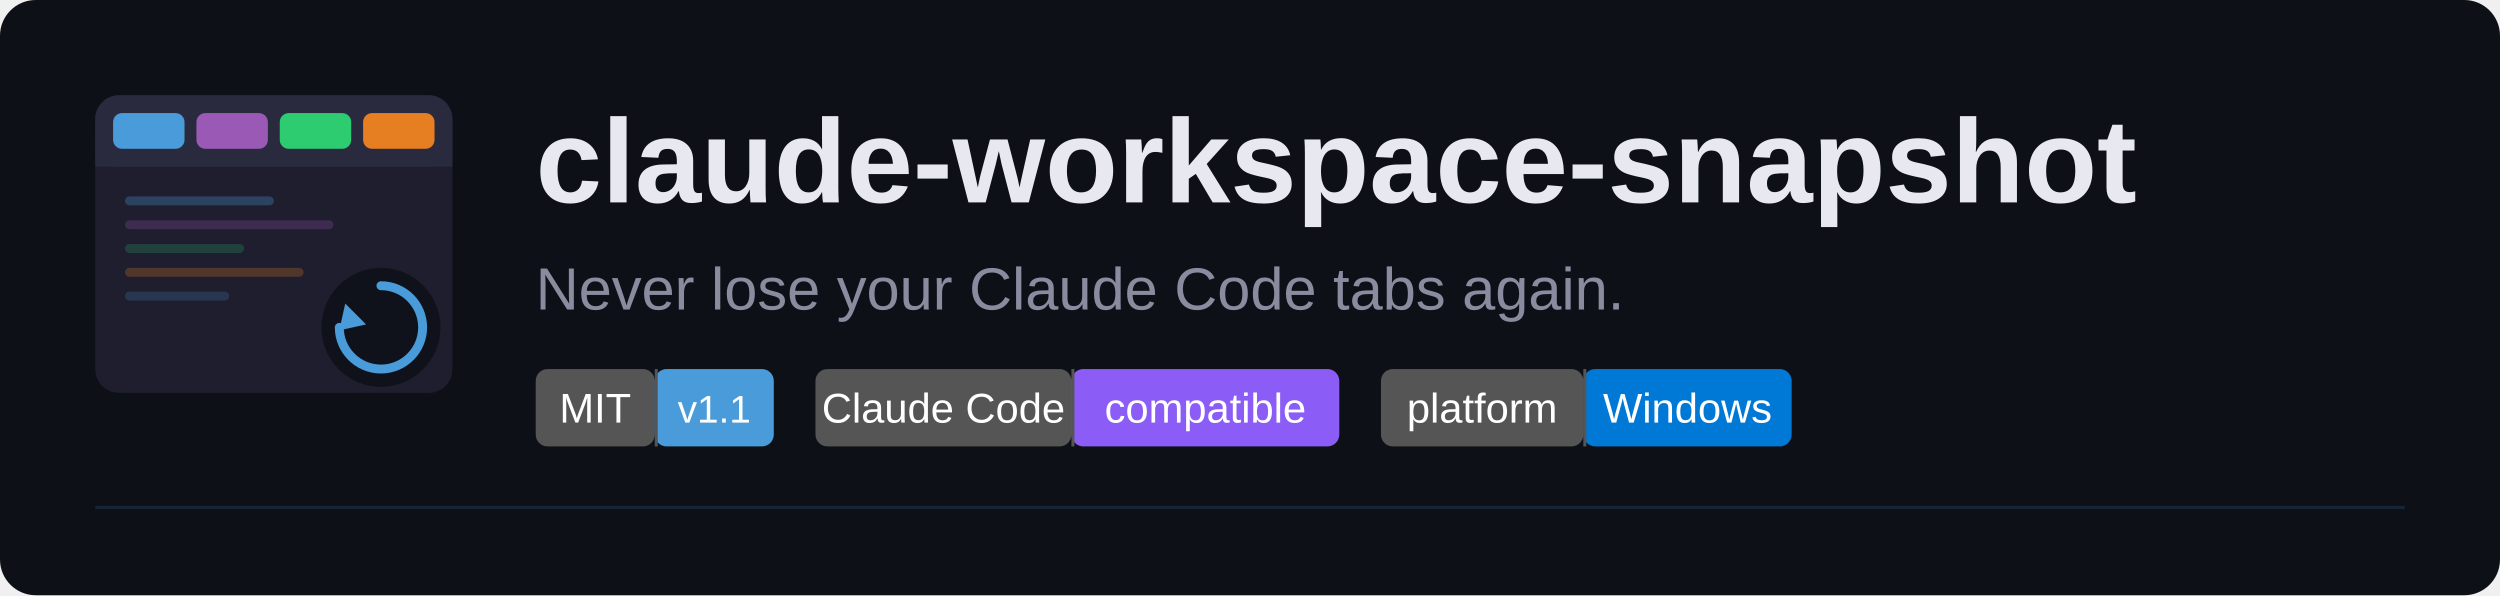
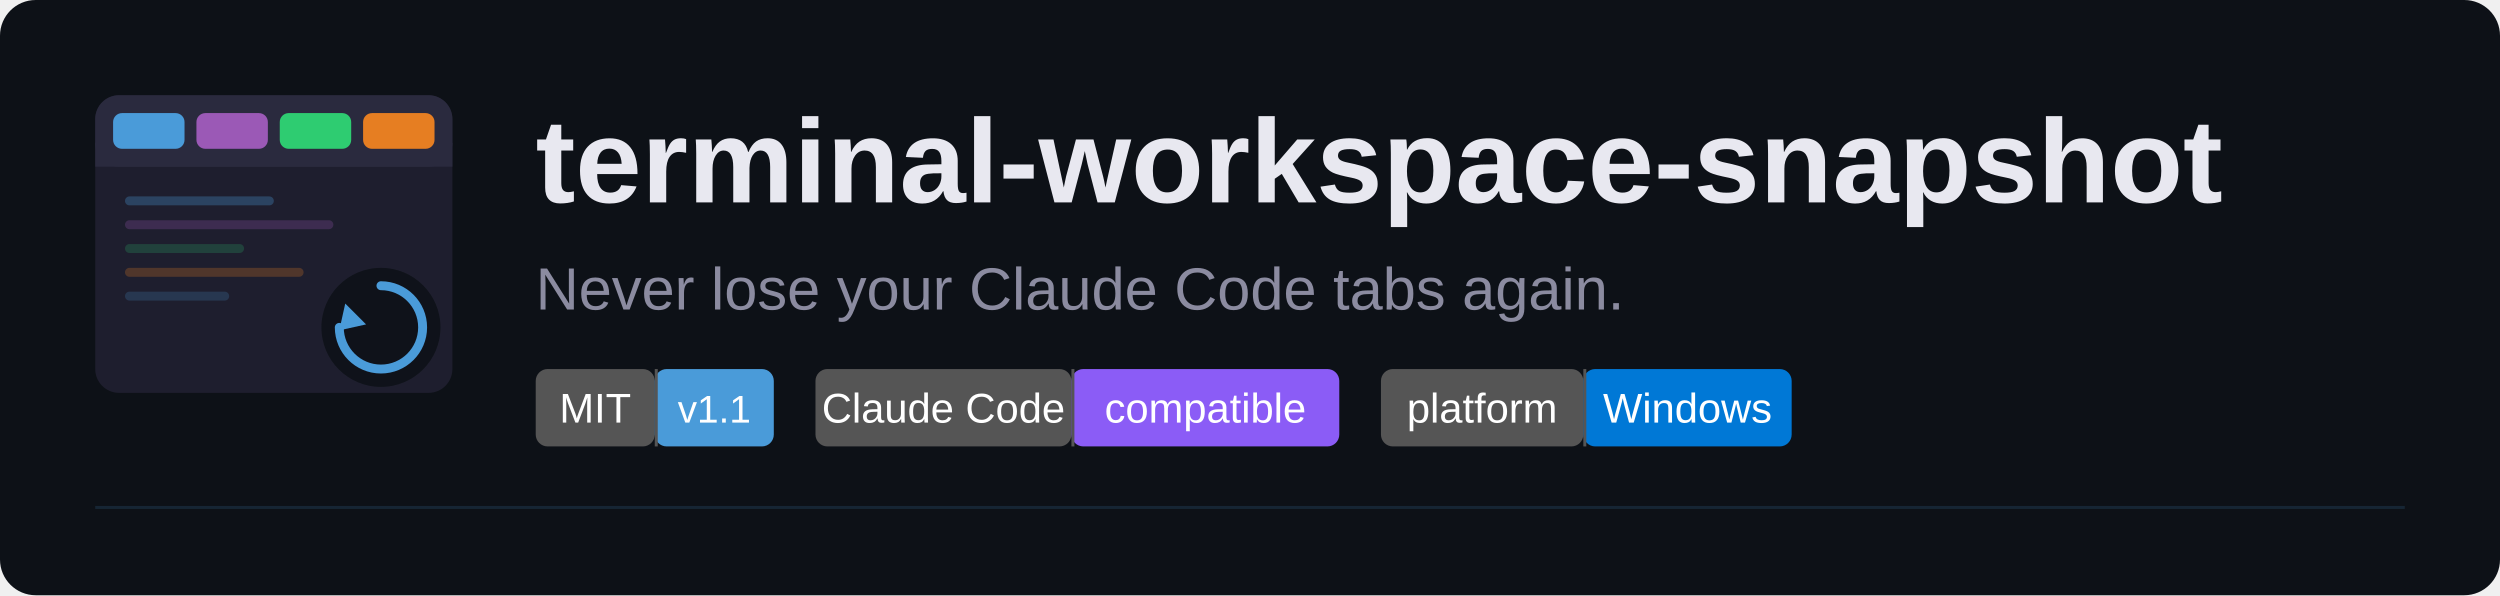
<svg xmlns="http://www.w3.org/2000/svg" viewBox="0 0 840 200" width="840" height="200">
  <rect width="840" height="200" rx="12" fill="#0D1117" />
  <g transform="translate(32, 32)">
    <rect width="120" height="100" rx="8" fill="#1E1E2E" />
    <rect width="120" height="24" rx="8" fill="#2A2A3E" />
    <rect y="16" width="120" height="8" fill="#2A2A3E" />
    <rect x="6" y="6" width="24" height="12" rx="3" fill="#4A9BD9" />
    <rect x="34" y="6" width="24" height="12" rx="3" fill="#9B59B6" />
    <rect x="62" y="6" width="24" height="12" rx="3" fill="#2ECC71" />
    <rect x="90" y="6" width="24" height="12" rx="3" fill="#E67E22" />
    <rect x="10" y="34" width="50" height="3" rx="1.5" fill="#4A9BD9" opacity="0.3" />
    <rect x="10" y="42" width="70" height="3" rx="1.5" fill="#9B59B6" opacity="0.25" />
    <rect x="10" y="50" width="40" height="3" rx="1.5" fill="#2ECC71" opacity="0.2" />
    <rect x="10" y="58" width="60" height="3" rx="1.5" fill="#E67E22" opacity="0.25" />
    <rect x="10" y="66" width="35" height="3" rx="1.5" fill="#4A9BD9" opacity="0.2" />
    <circle cx="96" cy="78" r="20" fill="#0D1117" opacity="0.9" />
    <path d="M96 64 A14 14 0 1 1 82 78" fill="none" stroke="#4A9BD9" stroke-width="3" stroke-linecap="round" />
    <polygon points="84,70 82,79 91,77" fill="#4A9BD9" />
  </g>
-   <text x="180" y="68" font-family="'Segoe UI', Arial, sans-serif" font-size="40" fill="#E8E8F0" font-weight="700">claude-workspace-snapshot</text>
+   <text x="180" y="68" font-family="'Segoe UI', Arial, sans-serif" font-size="40" fill="#E8E8F0" font-weight="700">terminal-workspace-snapshot</text>
  <text x="180" y="104" font-family="'Segoe UI', Arial, sans-serif" font-size="20" fill="#8B8BA0">Never lose your Claude Code tabs again.</text>
  <g transform="translate(180, 124)">
    <rect x="0" y="0" width="40" height="26" rx="4" fill="#555" />
    <rect x="40" y="0" width="40" height="26" rx="4" fill="#4A9BD9" />
    <rect x="40" y="0" width="1" height="26" fill="#555" />
    <text x="20" y="18" font-family="'Segoe UI', Arial, sans-serif" font-size="14" fill="#fff" text-anchor="middle">MIT</text>
    <text x="60" y="18" font-family="'Segoe UI', Arial, sans-serif" font-size="13" fill="#fff" text-anchor="middle">v1.1</text>
    <rect x="94" y="0" width="86" height="26" rx="4" fill="#555" />
    <rect x="180" y="0" width="90" height="26" rx="4" fill="#8B5CF6" />
    <rect x="180" y="0" width="1" height="26" fill="#555" />
    <text x="137" y="18" font-family="'Segoe UI', Arial, sans-serif" font-size="14" fill="#fff" text-anchor="middle">Claude Code</text>
    <text x="225" y="18" font-family="'Segoe UI', Arial, sans-serif" font-size="14" fill="#fff" text-anchor="middle">compatible</text>
    <rect x="284" y="0" width="68" height="26" rx="4" fill="#555" />
    <rect x="352" y="0" width="70" height="26" rx="4" fill="#0078D6" />
    <rect x="352" y="0" width="1" height="26" fill="#555" />
    <text x="318" y="18" font-family="'Segoe UI', Arial, sans-serif" font-size="14" fill="#fff" text-anchor="middle">platform</text>
    <text x="387" y="18" font-family="'Segoe UI', Arial, sans-serif" font-size="14" fill="#fff" text-anchor="middle">Windows</text>
  </g>
  <rect x="32" y="170" width="776" height="1" fill="#4A9BD9" opacity="0.15" />
</svg>
